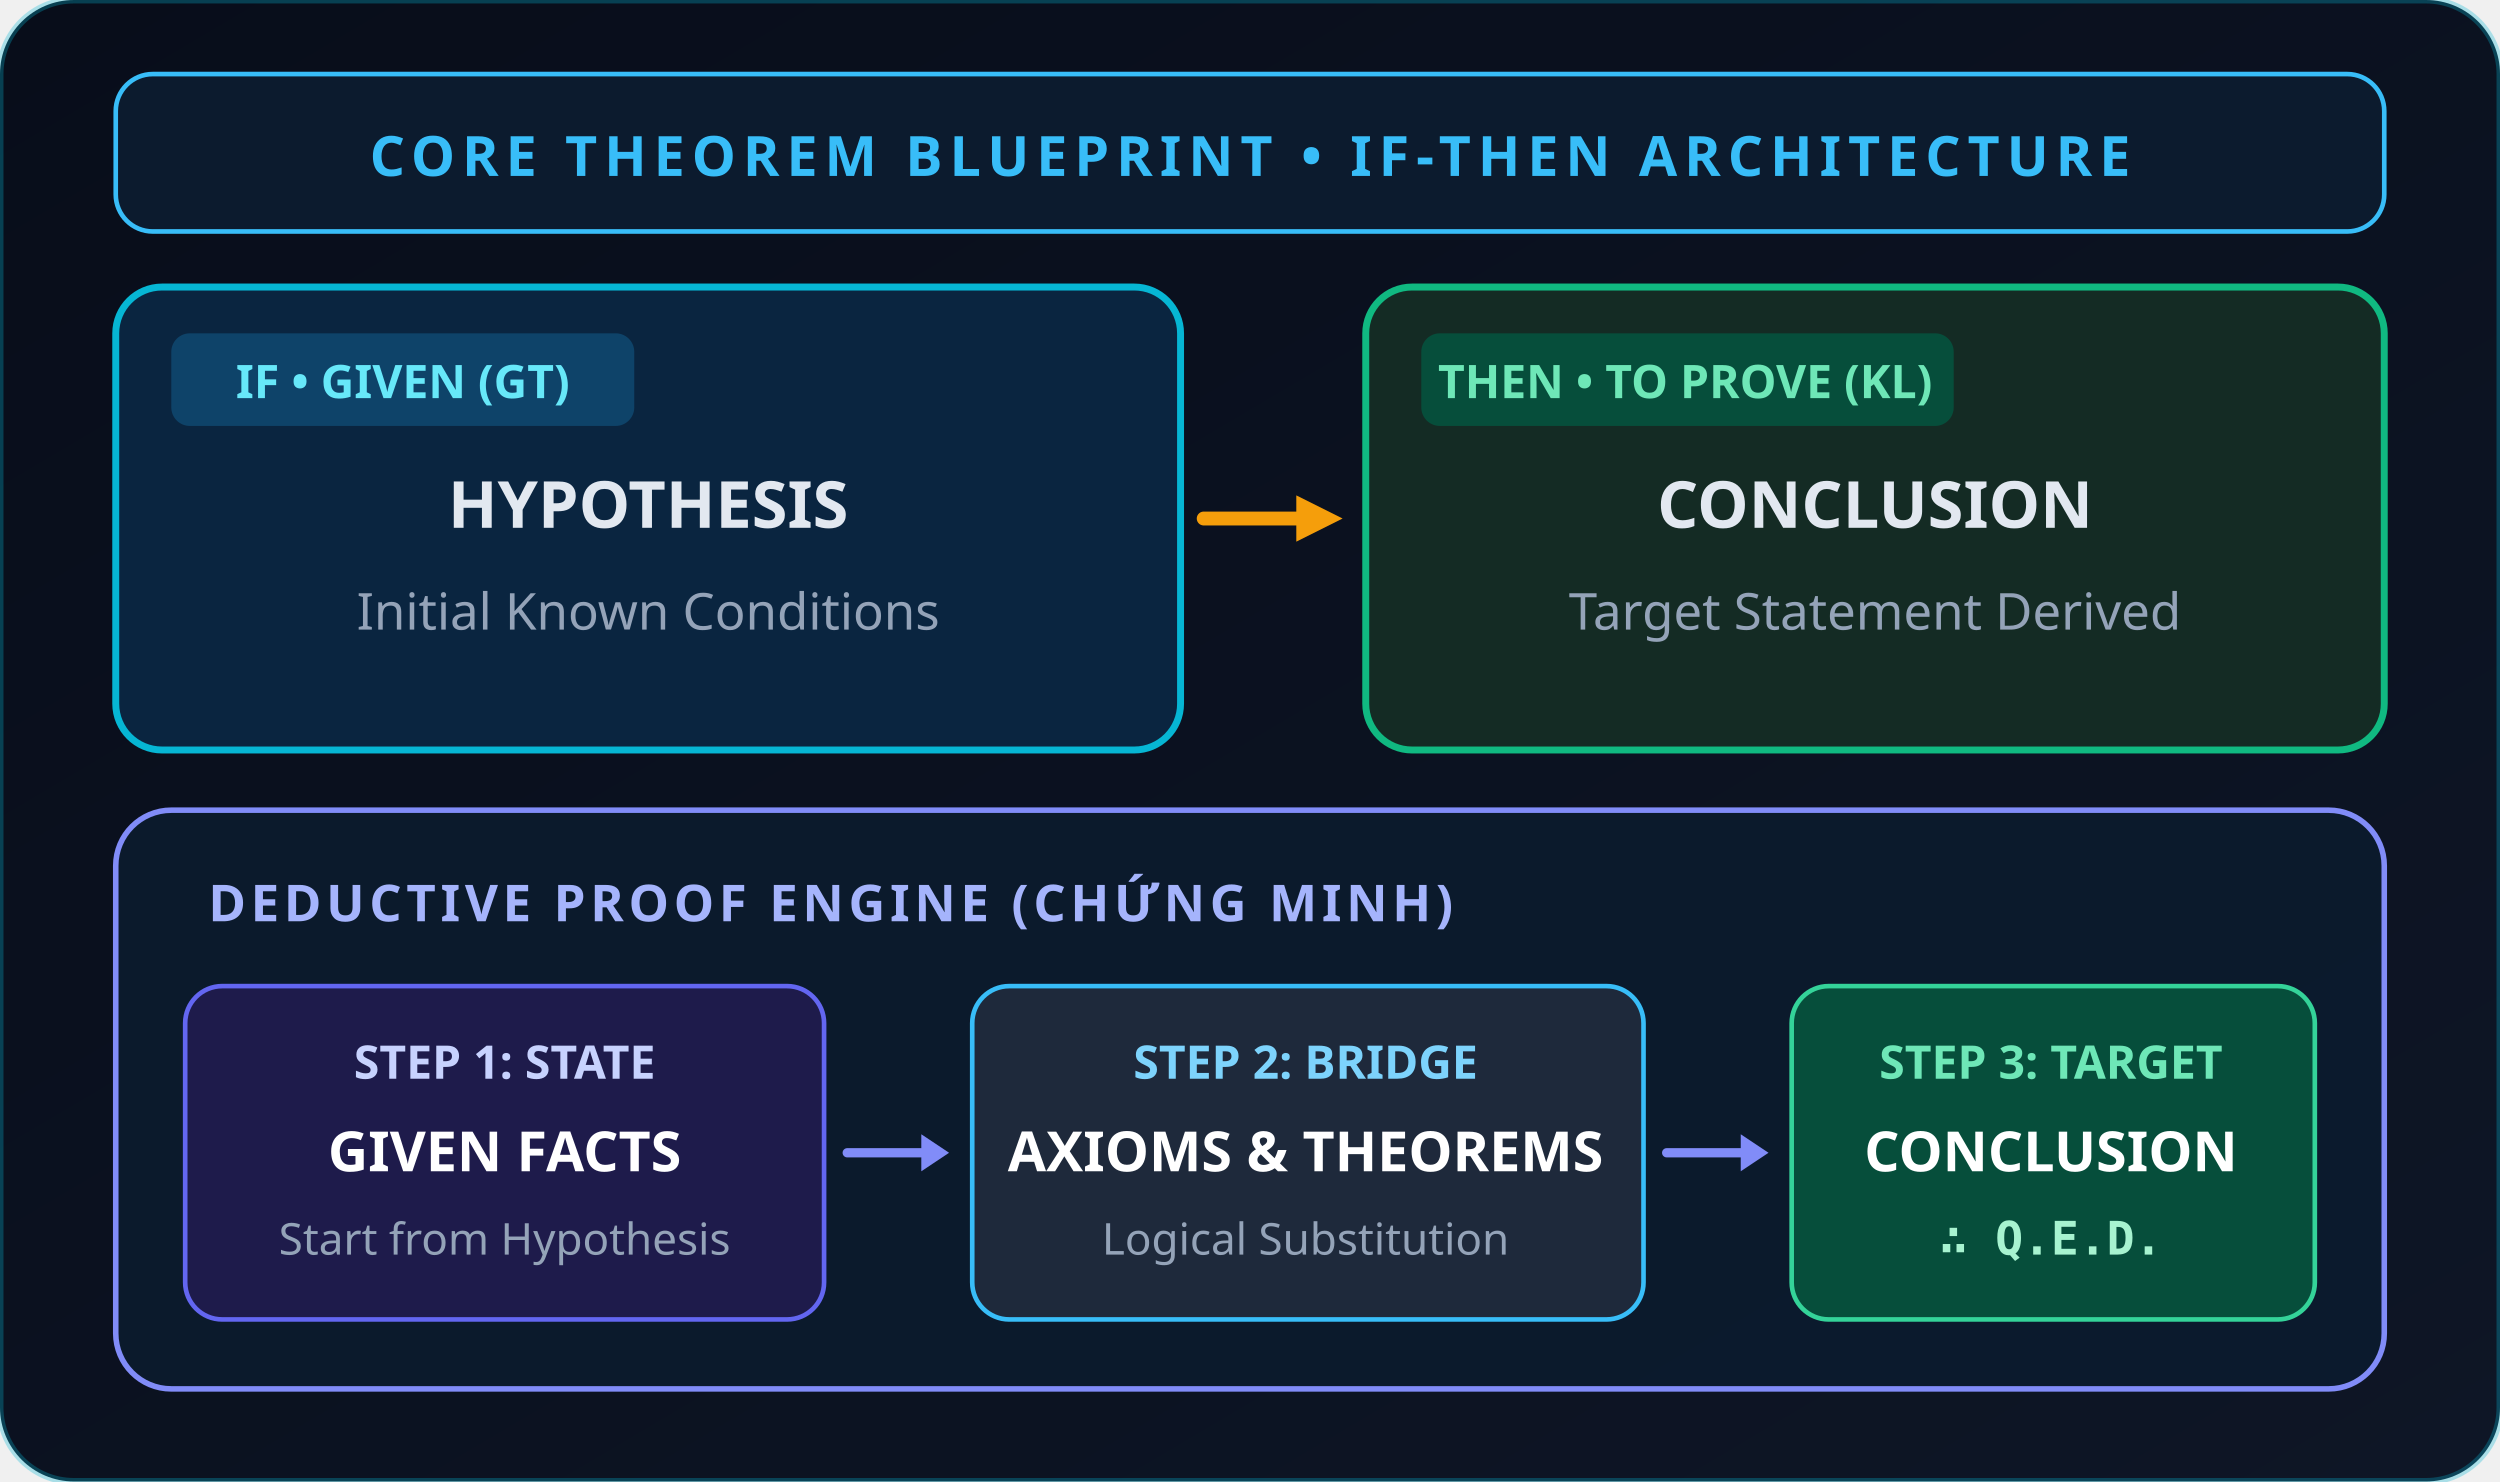
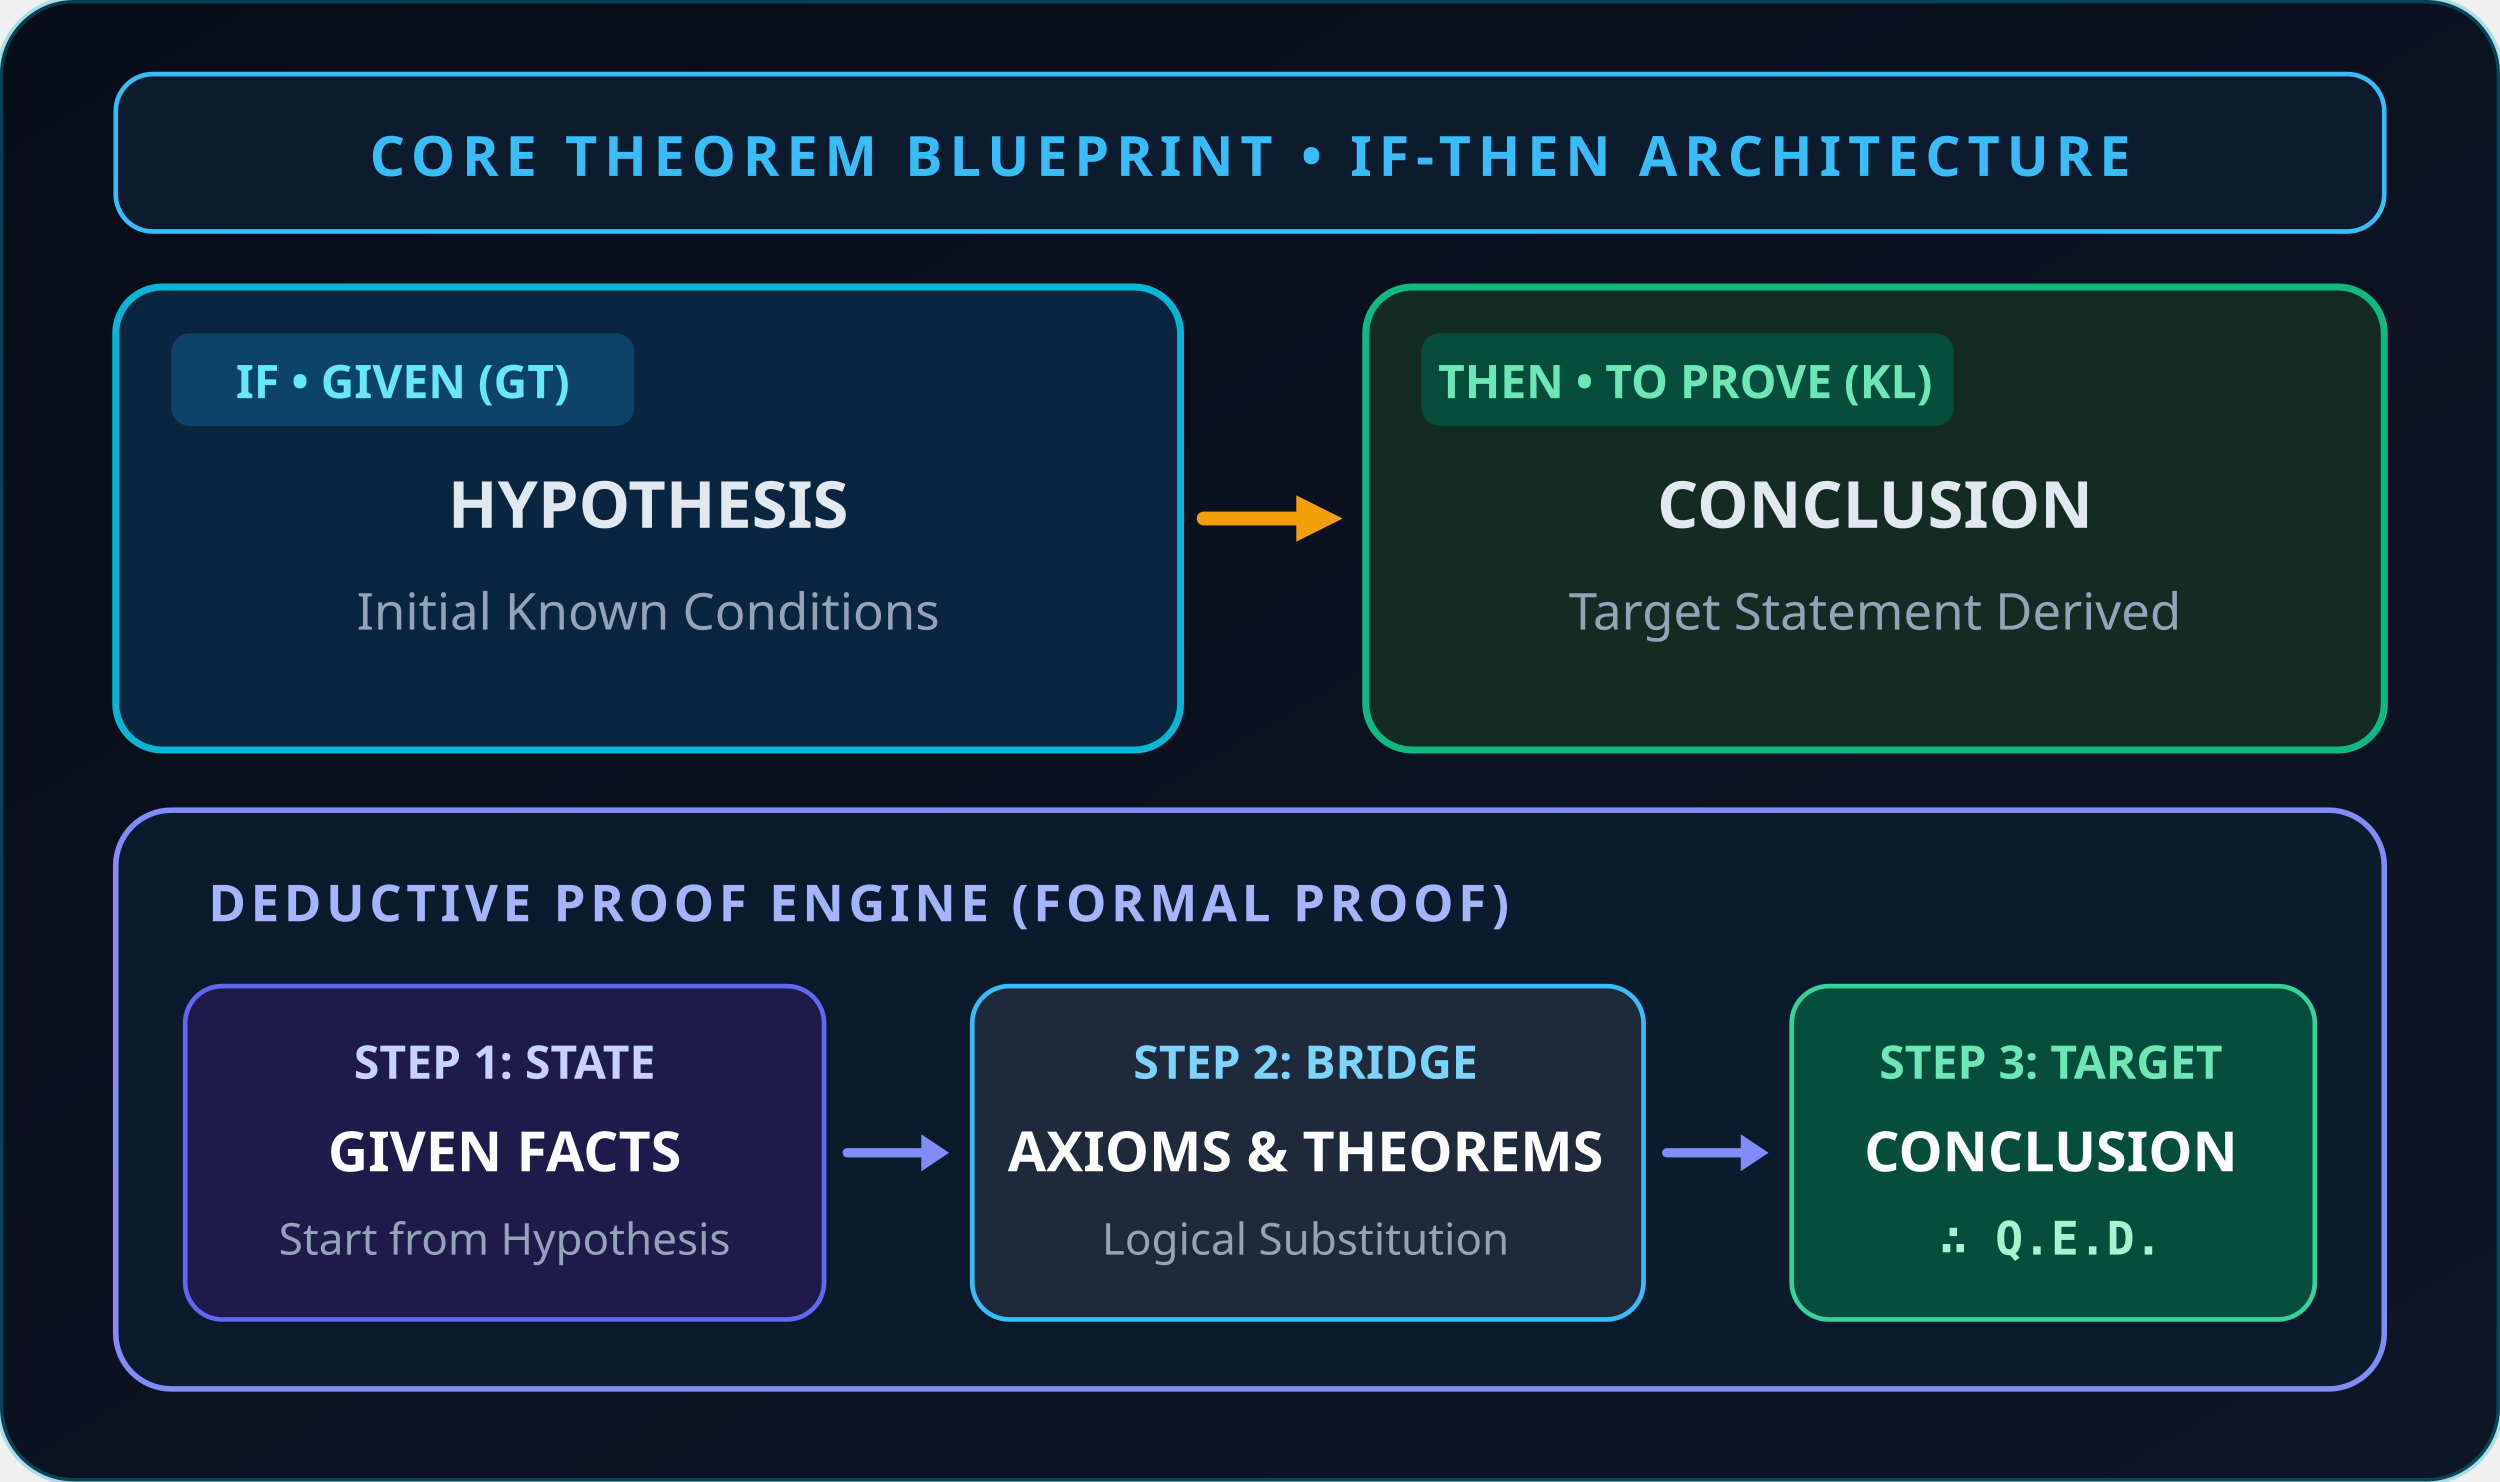
<svg xmlns="http://www.w3.org/2000/svg" viewBox="0 0 540 320" width="100%" height="280" role="img" aria-labelledby="title desc">
  <defs>
    <linearGradient id="bgGrad" x1="0%" y1="0%" x2="100%" y2="100%">
      <stop offset="0%" stop-color="#080D1A" />
      <stop offset="100%" stop-color="#0E1626" />
    </linearGradient>
    <filter id="glow" x="-20%" y="-20%" width="140%" height="140%">
      <feGaussianBlur stdDeviation="3" result="blur" />
      <feMerge>
        <feMergeNode in="blur" />
        <feMergeNode in="SourceGraphic" />
      </feMerge>
    </filter>
  </defs>
  <rect width="540" height="320" rx="16" fill="url(#bgGrad)" stroke="#06B6D4" stroke-width="1.5" stroke-opacity="0.3" />
  <rect x="25" y="16" width="490" height="34" rx="8" fill="#0C1B2E" stroke="#38BDF8" stroke-width="1" />
  <text x="270" y="38" fill="#38BDF8" font-family="system-ui, sans-serif" font-size="12" font-weight="bold" text-anchor="middle" letter-spacing="1.5">CORE THEOREM BLUEPRINT • IF-THEN ARCHITECTURE</text>
  <g transform="translate(25, 62)">
    <rect x="0" y="0" width="230" height="100" rx="10" fill="#0A2540" stroke="#06B6D4" stroke-width="1.5" />
    <rect x="12" y="10" width="100" height="20" rx="4" fill="#0E4369" />
    <text x="62" y="24" fill="#67E8F9" font-family="system-ui, sans-serif" font-size="10" font-weight="bold" text-anchor="middle">IF • GIVEN (GT)</text>
    <text x="115" y="52" fill="#E2E8F0" font-family="system-ui, sans-serif" font-size="14" font-weight="bold" text-anchor="middle">HYPOTHESIS</text>
    <text x="115" y="74" fill="#94A3B8" font-family="system-ui, sans-serif" font-size="11" text-anchor="middle">Initial Known Conditions</text>
    <path d="M 235 50 L 255 50" stroke="#F59E0B" stroke-width="3" stroke-linecap="round" />
    <polygon points="255,45 265,50 255,55" fill="#F59E0B" />
    <rect x="270" y="0" width="220" height="100" rx="10" fill="#142B24" stroke="#10B981" stroke-width="1.5" />
    <rect x="282" y="10" width="115" height="20" rx="4" fill="#064E3B" />
    <text x="339" y="24" fill="#6EE7B7" font-family="system-ui, sans-serif" font-size="10" font-weight="bold" text-anchor="middle">THEN • TO PROVE (KL)</text>
    <text x="380" y="52" fill="#E2E8F0" font-family="system-ui, sans-serif" font-size="14" font-weight="bold" text-anchor="middle">CONCLUSION</text>
    <text x="380" y="74" fill="#94A3B8" font-family="system-ui, sans-serif" font-size="11" text-anchor="middle">Target Statement Derived</text>
  </g>
  <g transform="translate(25, 175)">
    <rect x="0" y="0" width="490" height="125" rx="12" fill="#0C1B2E" fill-opacity="0.9" stroke="#818CF8" stroke-width="1.2" />
-     <text x="20" y="24" fill="#A5B4FC" font-family="system-ui, sans-serif" font-size="11" font-weight="bold" letter-spacing="1">DEDUCTIVE PROOF ENGINE (CHỨNG MINH)</text>
+     <text x="20" y="24" fill="#A5B4FC" font-family="system-ui, sans-serif" font-size="11" font-weight="bold" letter-spacing="1">DEDUCTIVE PROOF ENGINE (FORMAL PROOF)</text>
    <rect x="15" y="38" width="138" height="72" rx="8" fill="#1E1B4B" stroke="#6366F1" stroke-width="1" />
    <text x="84" y="58" fill="#C7D2FE" font-family="system-ui, sans-serif" font-size="10" font-weight="bold" text-anchor="middle">STEP 1: STATE</text>
    <text x="84" y="78" fill="#FFFFFF" font-family="system-ui, sans-serif" font-size="12" font-weight="bold" text-anchor="middle">GIVEN FACTS</text>
    <text x="84" y="96" fill="#94A3B8" font-family="system-ui, sans-serif" font-size="9.5" text-anchor="middle">Start from Hypothesis</text>
    <path d="M 158 74 L 174 74" stroke="#818CF8" stroke-width="2" stroke-linecap="round" />
    <polygon points="174,70 180,74 174,78" fill="#818CF8" />
    <rect x="185" y="38" width="145" height="72" rx="8" fill="#1E293B" stroke="#38BDF8" stroke-width="1" />
    <text x="257" y="58" fill="#7DD3FC" font-family="system-ui, sans-serif" font-size="10" font-weight="bold" text-anchor="middle">STEP 2: BRIDGE</text>
    <text x="257" y="78" fill="#FFFFFF" font-family="system-ui, sans-serif" font-size="12" font-weight="bold" text-anchor="middle">AXIOMS &amp; THEOREMS</text>
    <text x="257" y="96" fill="#94A3B8" font-family="system-ui, sans-serif" font-size="9.5" text-anchor="middle">Logical Substitution</text>
    <path d="M 335 74 L 351 74" stroke="#818CF8" stroke-width="2" stroke-linecap="round" />
    <polygon points="351,70 357,74 351,78" fill="#818CF8" />
    <rect x="362" y="38" width="113" height="72" rx="8" fill="#064E3B" stroke="#34D399" stroke-width="1" />
    <text x="418" y="58" fill="#6EE7B7" font-family="system-ui, sans-serif" font-size="10" font-weight="bold" text-anchor="middle">STEP 3: TARGET</text>
    <text x="418" y="78" fill="#FFFFFF" font-family="system-ui, sans-serif" font-size="12" font-weight="bold" text-anchor="middle">CONCLUSION</text>
    <text x="418" y="96" fill="#A7F3D0" font-family="monospace" font-size="10" font-weight="bold" text-anchor="middle">∴ Q.E.D.</text>
  </g>
</svg>
